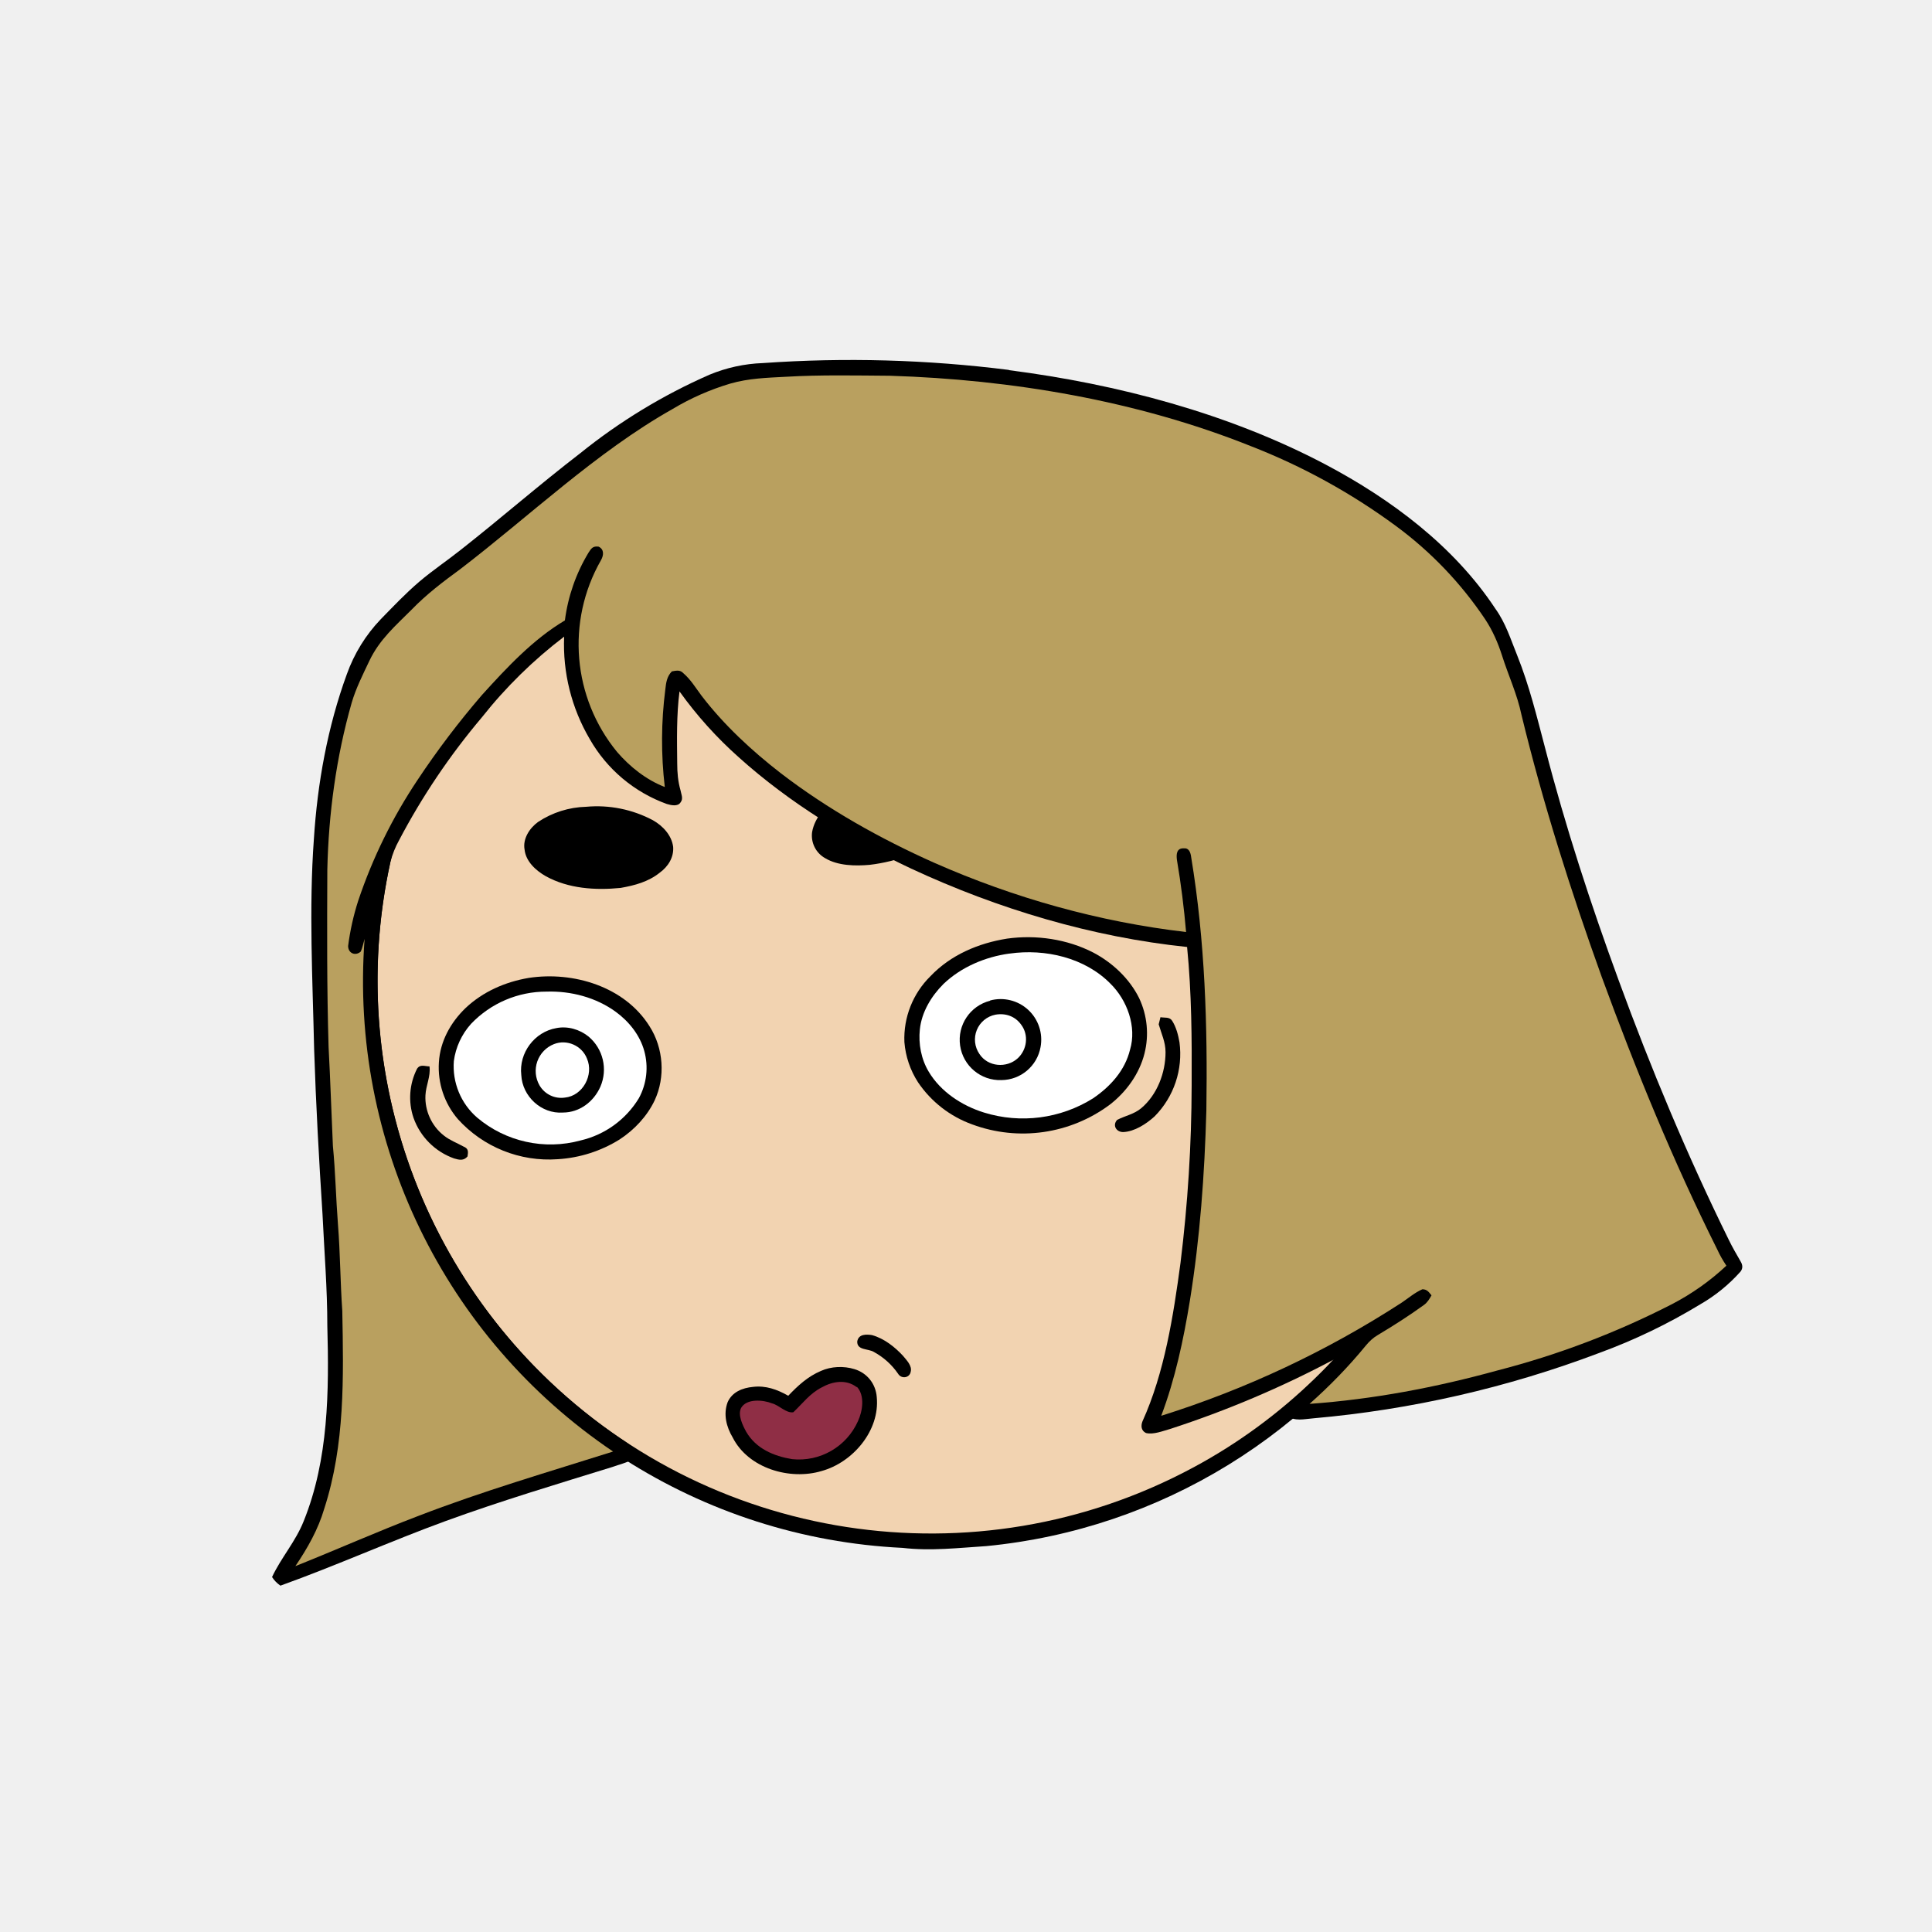
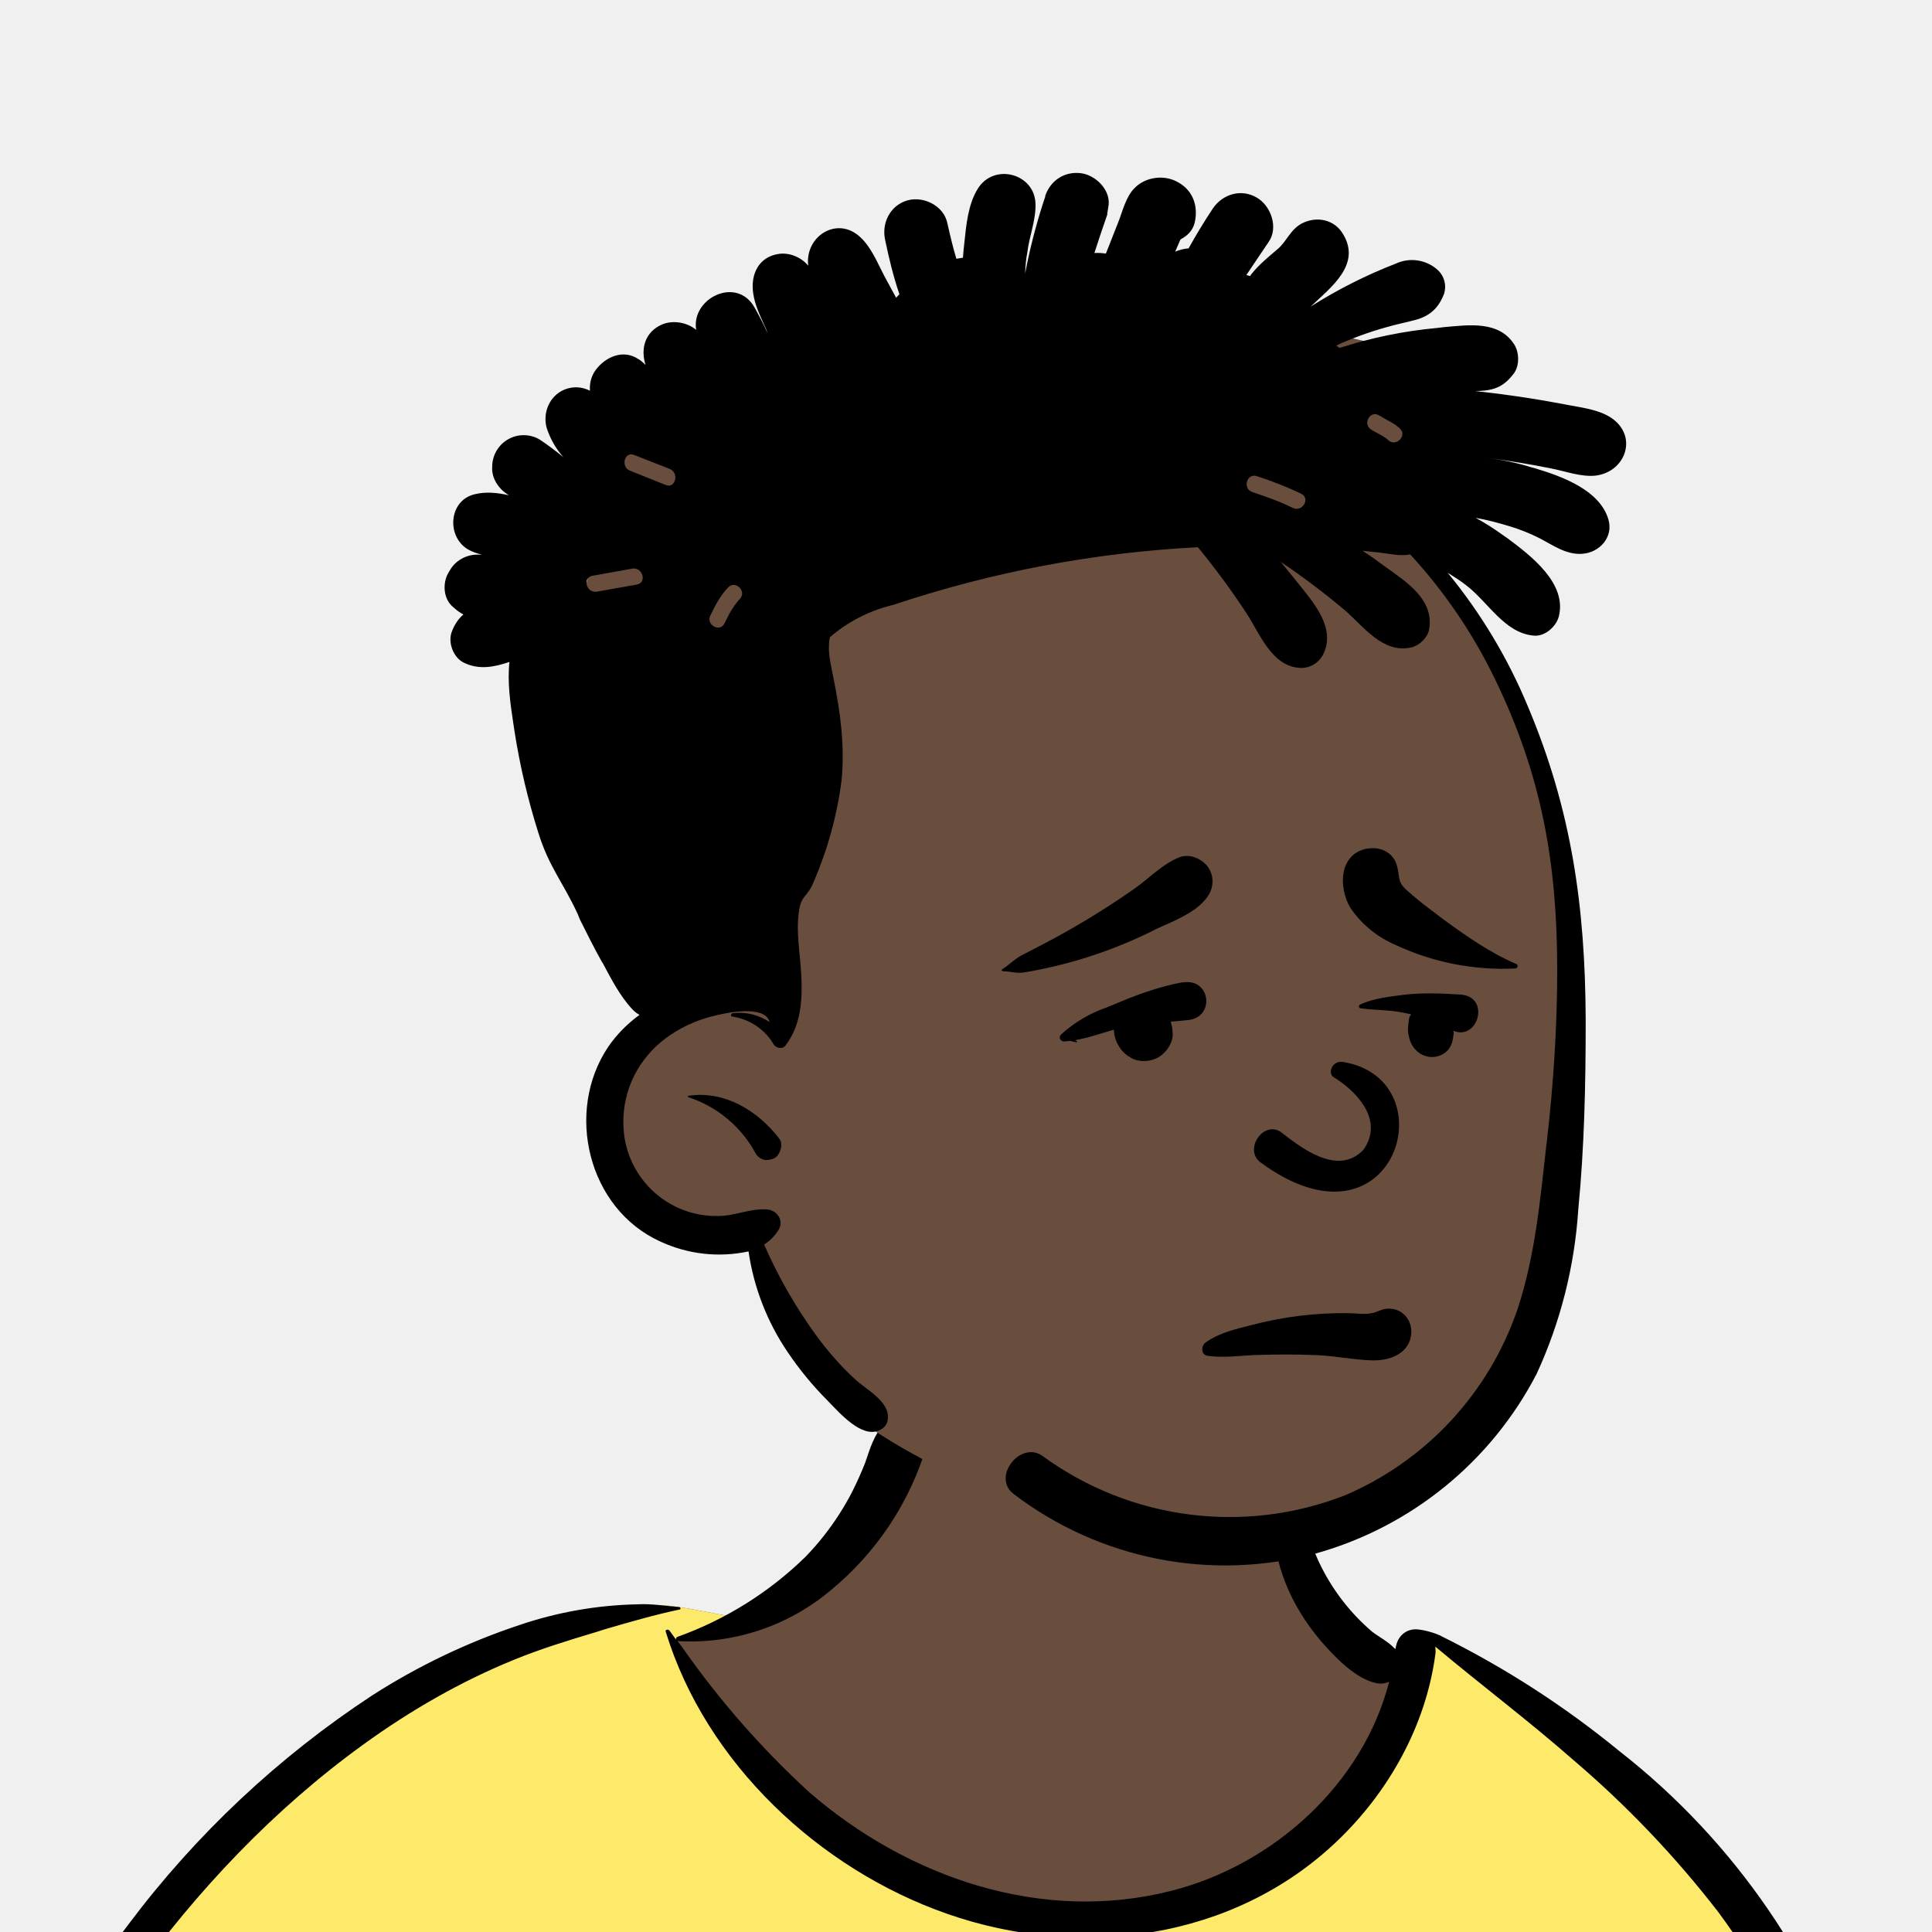
- <svg xmlns="http://www.w3.org/2000/svg" viewBox="0 0 762 762" fill="none" shape-rendering="auto">
+ <svg xmlns="http://www.w3.org/2000/svg" viewBox="0 0 704 704" fill="none" shape-rendering="auto" width="256" height="256">
  <mask id="viewboxMask">
-     <rect width="762" height="762" rx="60.96" ry="60.96" x="0" y="0" fill="#fff" />
+     <rect width="704" height="704" rx="0" ry="0" x="0" y="0" fill="#fff" />
  </mask>
  <g mask="url(#viewboxMask)">
-     <path d="M396 164.8a224.8 224.8 0 0 1 104.8 42.4c6.2 4.9 12.5 9.4 18 15a225.4 225.4 0 0 1 71.8 149 58.5 58.5 0 0 1 50.9 42.2 71 71 0 0 1-27.6 76.5c-11 7.7-24.5 12-38 11.7-5 0-10-1.6-15-1.8-1.9 2.2-3.3 4.9-4.8 7.3A223.3 223.3 0 0 1 389 609.8c-11 .7-21.9 2-33 .7a223.7 223.7 0 0 1-178.8-342.3A223.4 223.4 0 0 1 352 163.5c14.6-1.4 29.4-.3 44 1.3Z" fill="#000" />
-     <path fill-rule="evenodd" clip-rule="evenodd" d="M498.8 213.2A216 216 0 0 0 363 169c-13-.2-26.2 1.6-39 4a218 218 0 0 0-113.6 365.5 218.5 218.5 0 0 0 260.4 40.2c35-18.8 64.2-47.3 84.4-81.5l-3-1.6c-2.8-1.4-5.7-3-8-5-2.2-2-.3-5.8 2.7-4.7 1.5.7 3 1.6 4.4 2.4a55 55 0 0 0 59.6-3.6 64.5 64.5 0 0 0 25-69.8 53.1 53.1 0 0 0-24-31 52.6 52.6 0 0 0-47-2.8c-1.6.8-3.4 1.5-5 1.3-2.5-.2-2.8-4.2-.6-5.2 8-4 16.5-5.6 25.4-6.4a217 217 0 0 0-72-146.4c-4.4-4-8.7-8.1-13.9-11.3Zm107.6 196.2c2-1.2 1.3-5.1-1.4-5-2 0-4.2.8-6.2 1.6l-1.4.4a95.1 95.1 0 0 0-25.5 12.4c-2.2 2-2.2 4.4.1 6.2a92 92 0 0 0 5.2 2.8 36 36 0 0 1 13 9.2c-.2 1.9-2 3.4-3.4 4.5l-.2.2c-3.9 3-8.8 5-13.6 7-2.5 1-4.9 2-7.1 3.1-1.7.8-2.6 2.2-1.6 3.9 1 2 3.2 1.1 5 .5l.6-.2 5.4-2.3c5.4-2.3 11-4.5 15.4-8 2.7-2.1 5.1-5.1 5.4-8.7-.5-3.4-2.7-5.7-5.3-7.8a83 83 0 0 0-11.6-7.2l-1.1-.6c5.4-3 10.8-5.6 16.6-7.7l5-1.7a52 52 0 0 0 6.7-2.6Z" fill="#f2d3b1" />
-     <g transform="translate(-161 -83)">
-       <path d="M558.2 453.2c11.5-1.6 23.7.2 34 5.5 7.6 4 14.3 10.3 18.1 18a32.5 32.5 0 0 1 2.1 21.8c-2 8-7.2 15.2-13.7 20.2a57.4 57.4 0 0 1-54.2 7.8 43.6 43.6 0 0 1-21.4-16.6 34.2 34.2 0 0 1-5.4-15.9 34.5 34.5 0 0 1 10.3-26c8-8.4 18.9-13 30.2-14.8Z" fill="#000" />
-       <path d="M559.2 459.1c14-2 29.7 1.6 39.8 11.9 6.6 6.5 10.4 17 7.7 26-2 8.2-7.7 14.5-14.6 19.2a52 52 0 0 1-43 5.6c-8.7-2.7-17.1-8.2-21.8-16.1-3-5-4.1-11-3.5-16.7.7-6.8 4.5-13.1 9.3-17.9 7-6.7 16.5-10.7 26-12Z" fill="#fff" />
-       <path d="M369.5 468.7c17.6-2.7 37.9 3.4 47.7 19.1 5.5 8.6 6.3 20 2 29.2-3 6.3-8 11.6-13.8 15.4a52 52 0 0 1-24.4 7.8 48.4 48.4 0 0 1-39.4-15.8 31.3 31.3 0 0 1-7.5-22.4c.5-8.3 4.6-15.7 10.5-21.4 6.9-6.5 15.6-10.3 24.9-11.9Z" fill="#000" />
-       <path d="M376.6 474.1c9.6-.3 19.5 2.3 27.3 8 5.2 3.8 9.5 9.2 11.2 15.4a25 25 0 0 1-2.1 18.6 36.6 36.6 0 0 1-23 16.7 44.9 44.9 0 0 1-40.8-9 26.8 26.8 0 0 1-9.2-22.3c.7-5.4 3.1-10.6 6.8-14.7a41 41 0 0 1 29.8-12.7Z" fill="#fff" />
-       <path d="M551.5 477.6a16 16 0 0 1 19.9 18.4A15.8 15.8 0 0 1 556 509a15.9 15.9 0 0 1-4.5-31.3Z" fill="#000" />
-       <path d="M553.6 483.2c4-.7 7.8.6 10.2 4 3 4 2.3 9.8-1.4 13.2-4.4 4-11.8 3.4-15.1-1.7a10 10 0 0 1 6.3-15.5Z" fill="#fff" />
-       <path d="M618.7 484.2c1.7.3 3.6-.2 4.6 1.4 1.6 2.5 2.4 5.6 2.9 8.5a35 35 0 0 1-9.8 29.2c-3.3 3-7.9 6-12.4 6.2-2.8 0-4.3-2.7-2.4-4.8 3.3-1.7 6.6-2.2 9.5-4.6 6.3-5.3 9.6-14 9.6-22.1 0-4-1.6-7.2-2.7-11l.7-2.8ZM380.4 488.5c4.5-.9 9.2.5 12.7 3.3a17 17 0 0 1 4.7 19.8c-2.6 5.9-8.2 10.2-14.8 10.2-8.5.6-16-6.4-16.4-14.8-1-8.7 5.2-17 13.8-18.5Z" fill="#000" />
-       <path d="M379.5 494.8c5.1-2 11 .6 13 5.7 2.8 6.4-1.6 14.7-8.7 15.4a9.9 9.9 0 0 1-10-4.8 11.4 11.4 0 0 1 5.7-16.3Z" fill="#fff" />
-       <path d="M330.4 503.6c.5 4-1.4 7.4-1.6 11.4-.3 6 2.4 12.1 7.3 15.9 2.4 1.9 5 2.8 7.7 4.3 2 .8 1.9 2 1.6 3.9-1.5 1.8-3.3 1.4-5.3.8a26.3 26.3 0 0 1-16-16 25 25 0 0 1 1.4-19.4c1.3-1.9 3-.9 5-.9Z" fill="#000" />
+     <g fill-rule="evenodd" clip-rule="evenodd">
+       <path d="M705.3 1074a2351.1 2351.1 0 0 1-15.6-101c-1-7.7-2.5-16.4 2.7-22 7.3-8 14-14.8 14.8-26.2.8-10.7-2.8-22.4-5-32.8a809.4 809.4 0 0 0-17.3-64.7c-6.6-21.7-13.9-43.2-21.3-64.6-6.9-20-13.5-40.3-22.5-59.5-17-36.5-46-63.5-81.6-81.6-9-4.5-27-20.5-36.3-24-8.5-3.4-8.5 6.3-16.9 2.6-6.7-2.9-13-6.7-16.7-13.2-4-7-14.3-16.9-15.9-25-3.3-17.4.3-32.2-12-45.3a90 90 0 0 0-41.1-23.8c-33.7-9.3-78.5-2.8-98.8 28.5-9.7 14.9-13 33-26.2 45.1-11.4 10.7-8.8 18-23.6 23.4-.9.3-23.6-4.5-24.4-4.2-16.2-3.5-31.7 6.2-46.5 11.8a325.4 325.4 0 0 0-63 32.3 399.2 399.2 0 0 0-102.3 98.5 482.5 482.5 0 0 0-76.4 161c-1.7 6.4-3.5 13-1.5 19.4 1.7 5.3 5.4 9.2 9.8 12.4 6 4.3 18 7 17.7 15.7-.1 6.6-2.4 13.5-3.5 20-1.3 7.7-2.3 15.5-3.4 23.2-4.8 35.4-8.6 71-10.3 106.6a920 920 0 0 0-.5 106c.1 2.3.8 4.5 2 6.2-1 .4-1.2 2.4.1 2.7l2.7.5a12 12 0 0 0 7 2.4l5.5.2c19.3 4 38.6 7.9 58.1 10.8 23.8 3.5 47.6 6.3 71.5 8.7 49.2 4.8 98 3.2 147.1.6a1877 1877 0 0 1 147.4-2c49.2 1.4 98.4 3.5 147.6 4.4 55 1 110-.5 164.8-5 7.5-.5 12.2-6.5 10.7-14-8.9-44.7-19-89.1-27-134Z" fill="#694d3d" />
+       <path d="m201 597.5 1.2-.4c14.5-5.7 29.6-14.8 45.4-11.4.5-.2 10.8 1.9 17.9 3.2l-6.7 7L247 598c40.7 67.1 88.8 100.7 144.3 100.7 55.5 0 97.7-33.6 126.4-100.7l4-1c.4 0 1 .2 1.5.4 9.3 3.6 27.4 19.6 36.3 24.1 35.6 18 64.5 45 81.6 81.6 8.7 18.6 15.2 38 21.8 57.5l.7 2c7.4 21.4 14.7 43 21.3 64.6 6.3 20.4 12 41 16.6 61.8l.7 2.9c2.2 10.4 5.8 22 5 32.8a29 29 0 0 1-3 10.7l-80.4 29 38.4 261.3c-35.1 1.5-70.3 2-105.5 1.3-49.2-.9-98.4-3-147.6-4.3-47.7-1.2-95.3-.7-143 1.7l-12 .6a946.3 946.3 0 0 1-139.5-1l-3.1-.3v-38.3l16.3-212.9-83-15.6-81.3-39.5a21.7 21.7 0 0 1-5.6-8.8c-1.9-6-.5-12 1-18l.5-1.3a492.8 492.8 0 0 1 76.4-161A399.3 399.3 0 0 1 138 629.7c19.8-13 40.9-23.9 63-32.3Z" fill="#fdea6b" />
+       <path d="M232.2 584.6c5.1-.3 10.3.6 15.4 1 .4.1.6.8 0 .9-9 1.9-18 4.5-26.9 7.1l-3.8 1.2c-10 3-19.8 6-29.6 10-19.4 7.9-37.8 18.5-54.8 30.8C67.2 682.8 20 754.3-9.9 828.3a526 526 0 0 0-24.3 77c-.4 1.6-2 5.4-1 7 .7 1.3 3.6 2.1 5 2.9l4.5 2.3 25.2 12.9 2.3 1.1c38 18.6 78.4 34.4 121 35.5l.4-3.7a342 342 0 0 1 9.9-60c.3-1 1.6-.6 1.7.3 3 23.1 2 46.4 1 69.7-1.8 41-4.3 82.2-6.5 123.3-1.2 20.6-2.6 41-3.9 61.7-1.3 20.5-1.7 41.6-4.7 62-.6 4.6-6 7-10 6.6-4.4-.5-7.9-4.5-8-9 0-11.9 1.5-24 2.4-35.8l2.5-33.8c3.1-41.1 6.8-82.2 10.2-123.3a4771 4771 0 0 1 3.8-43.7C76.4 979.8 34.2 963-6.1 943.5c-.6 13.2-2 26.5-3.4 39.6-3.8 36.8-7.1 73.6-9.6 110.5a2254.2 2254.2 0 0 0-4.2 92.7l-.2 7c0 4.4-.5 8.5-4.3 11.7-3.7 3.3-8.9 3.5-12.6 0-5-4.6-4.2-10.9-4-17.1a1675.6 1675.6 0 0 1 1.8-47.2 1321 1321 0 0 1 10.5-109.5l2-14c3.5-26 7.5-52.7 15.5-77.9-3.1-1.5-6.2-3-9.3-4.7-5.5-2.7-11.2-5.4-16.6-8.4-4.2-2.5-7.9-5.8-9-10.8-1.4-5.5.6-11.5 2-16.9v-.4a502 502 0 0 1 26.6-80 523.2 523.2 0 0 1 67.8-117 353.8 353.8 0 0 1 88.7-83.3 239 239 0 0 1 53.8-25.7 142.6 142.6 0 0 1 42.8-7.5Zm90.1-66c6-6.5 18.1.2 15.2 8.8a108.2 108.2 0 0 1-34.7 52A79.4 79.4 0 0 1 247 598l1.7 2.4a321.1 321.1 0 0 0 46.1 52.6c36 31.2 84.8 48 132 36 37.1-9.4 69.8-38.8 79.4-76.2-1.3.6-3 .9-4.8.5-7.7-1.7-15.3-9.8-20.3-15.6-5.3-6.3-9.5-13-12.6-20.7-5.6-14-7.4-32.1.3-45.7 1-1.7 3-.7 3.3 1l.3 2.5c1.5 12.7 3.3 25 9.3 36.6a76 76 0 0 0 18.2 23.1c2.6 2 5.8 3.6 8.1 6l.5.4c.6-5 4.1-7.3 7.6-7.2 3.3.2 7.3 1.6 8.8 2.3l.1.1a341 341 0 0 1 65.1 42 259 259 0 0 1 88.4 129c7.5 25.3 11.8 51.4 16.3 77.4l2.8 16c4.2 23.9 8.9 48.4 18.4 70.7 2.5 5.7.6 11.1-5.5 13.4A1493 1493 0 0 1 688 953c3.7 16 6 32.5 8.7 48.5 6 34.1 13.2 68 19.4 102 3.2 17.5 6.1 35 9.3 52.3l4.7 25.2 2.4 13.6.1.7c.5 2.4 1 4.9.4 7.3-.8 2.7-2.9 4.6-4.8 6.6-1.6 1.6-3.8 1.6-5.7.7l-.7-.3c-3.4-1.6-6-3.2-7.3-7-.7-2.5-1-5.2-1.5-7.7a3535.6 3535.6 0 0 1-7.8-43.6l-1.6-9.1c-5.2-31.4-10.2-62.9-12.8-94.5-1-14-2.3-28.1-3.5-42.2l-.9-10.5c-1.1-13.3-2.5-27-2.7-40.5l-4.5 1.6L657 964c-5.5 2-12.5 6-18.4 5.2-2.9-.3-5-1.2-6.8-2.9 2 28.8 4.8 57.4 8.5 86a1965.7 1965.7 0 0 0 22 135c.6 3.2 1.4 6.4 1.9 9.6.5 3.7-.5 5.9-2.5 9-1.7 2.4-5 3.7-7.8 2-3.6-2.3-5.5-4.3-6.5-8.4-1-3.7-1.6-7.6-2.3-11.4a1654.2 1654.2 0 0 1-11.4-65.2c-7.8-52-12.7-104.4-15.2-156.8a1388 1388 0 0 1-1.4-77.8c0-13.3.5-26.6 1.4-39.9 1-13.4 3-26.5 4.8-39.8 0-.5.7-.5.7 0 .8 14.9 2.1 29.8 2.8 44.7.6 14.3.9 28.5 1.4 42.8.6 18.7 1.5 37.5 2.7 56.2a9.6 9.6 0 0 1 8.5-3.1c4.7-1 9.7-3.4 14.1-5l16.8-5.5 26.4-8.7a679 679 0 0 1-18-80.8l-2-12.3c-4-24.2-8.5-48.5-15.8-72a229.8 229.8 0 0 0-34.8-68.2 370.2 370.2 0 0 0-52.7-55.3C557 627 539.7 614 523 600c.1.9.2 2 0 3-3.5 25.9-17 50-35.8 67.9-37.7 36-93.6 43.4-142 26.5-46.7-16.3-88-55-102.6-102.8-.3-.8.8-1 1.3-.5l2.4 3.3c0-.4.2-.9.7-1a129 129 0 0 0 46.6-29.2 100.2 100.2 0 0 0 21.3-33.3l.4-1c1.7-5 3.2-10.2 7-14.2Z" fill="#000" />
    </g>
-     <g transform="translate(-161 -83)">
-       <path d="M523.2 384.4c6.2-.5 13.1-.6 18.5 3a10 10 0 0 1 4.5 10.7c-1.6 6.1-6.7 10.9-11.6 14.4a67.6 67.6 0 0 1-30.6 11.6c-5.6.5-12.5.4-17.5-2.6a10.2 10.2 0 0 1-5.2-10.3c1-5.8 5.5-10.5 10-14 9.1-7 20.5-11.3 32-12.8ZM392.2 401.2a47 47 0 0 1 26.3 5.3c3.9 2.2 7.4 5.9 8 10.5.3 4.2-2 7.8-5.3 10.2-4.5 3.6-9.8 5-15.4 6-10 1-20.6.3-29.5-4.6-3.9-2.2-7.9-5.8-8.4-10.5-.8-4.3 2-8.5 5.3-10.9a36 36 0 0 1 19-6Z" fill="#000" />
+     <g transform="matrix(.99789 0 0 1 156 62)">
+       <g fill-rule="evenodd" clip-rule="evenodd">
+         <path d="M68 102.4a35.3 35.3 0 0 1 19-11 139 139 0 0 0-19 11Zm-10.2 48c-1-4.3-1.5-8.5-1.7-12.8a9 9 0 0 0 5 3.5c-1.3 3-2.4 6.1-3.3 9.3Zm347 66.5c-6-25-33.9-72.9-40.5-82-7.1-23 32-41.2 10.7-59.1-9.6-8-22.4-11-34.3-13.8a376.8 376.8 0 0 0-248 26.7 36.2 36.2 0 0 0-32.3 10.7c-39.8 40 14.4 112.3 26.3 157.4 20.4 50.3-21.6 58.8-17 101.4 3.4 22 25.7 27.8 44.5 31 3 .8 7 1 8 4a83 83 0 0 0 27.5 48.4c-1.2 3.7-.3 8 4 11.3a212.9 212.9 0 0 0 137.4 41 132.1 132.1 0 0 0 95.6-45C427 394.5 422.1 323 414 258.3c-5.7-45 1.5 2.6-9-41.5Z" fill="#694d3d" />
+         <path d="M225.3 9.5c1.9-5.7 7-9.1 13-8.4 5.2.6 10.8 5.8 10.2 11.6l-.5 3.1v.4a550.3 550.3 0 0 0-4.7 14c1.3-.1 2.8 0 4.2.2L252 19c1.6-4 2.8-9.4 6-12.5 4-4.1 11-5 16-2 5.3 3 7.2 8.5 6 14.3-.6 3-2.6 5-5 6.3l-.3.2-1.9 4.4a15.8 15.8 0 0 1 4.9-1.2 215 215 0 0 1 8.7-14.3c3.5-5.4 10.4-7.6 16.2-4.2 5.2 3 8 11 4.3 16.2l-8.1 12 1.3.4.6-.8c2.9-3.6 6.2-6.2 9.7-9.2 3.2-2.8 4.6-7.2 8.9-9.3 5.3-2.6 11.7-1.3 14.8 4 6.8 11.2-4.6 19.5-11.8 26.4A179 179 0 0 1 353.5 34a14 14 0 0 1 15.3 2.5A8.3 8.3 0 0 1 371 45c-1.9 5-4.9 8-10.2 9.5-3.7 1-7.4 1.7-11.1 2.8a124 124 0 0 0-18.1 6.6l1.2.9a164.7 164.7 0 0 1 35.7-7.3l2.5-.3c9.1-.8 20-2.4 25.6 6.3 1.8 2.8 2 7.5 0 10.4-4 5.4-7.8 6.5-14.2 6.6a400.6 400.6 0 0 1 31.9 4.7l2.1.4c5.3 1 11.2 1.7 15.7 4.7 9.8 6.7 5.2 19.6-5.7 21-5.3.6-11.1-1.6-16.3-2.6a336.7 336.7 0 0 0-23-3.8c5.4.7 10.7 1.8 15.8 3.4l1.5.4c10 3 23.5 8 26.6 18.6 1.9 6.5-3.3 12.1-9.6 12.5-5.8.4-10.6-3.1-15.6-5.7a66.2 66.2 0 0 0-11.1-4.4c-4-1.2-8.1-2.3-12.2-3 3.4 1.8 6.8 4 10 6.3l1.6 1.1c8.6 6.4 21.8 16.4 18.8 28.5-1 3.8-5.2 7.5-9.3 7-10.6-1-16.5-12.2-24.5-18.3-2-1.6-4.4-3.1-6.8-4.6a193.3 193.3 0 0 1 29.2 48.5c16.1 38 21 73.2 21.2 114.1v1.3c0 22.6-.5 45.5-2.7 68a169 169 0 0 1-15.2 60 130.4 130.4 0 0 1-80.4 65.4 127.6 127.6 0 0 1-110.7-21.7c-7.9-6.2 2.6-19.4 10.6-13.8A116 116 0 0 0 335 482.8a113.8 113.8 0 0 0 62.9-68c6.3-19.1 8.2-39.5 10.4-59.3l.2-1.4c2.4-20.7 3.8-41.7 3.8-62.6 0-38.8-5.6-70.8-22.7-106a187 187 0 0 0-31-45.5c-3.7.8-7.8-.3-11.6-.7l-5.8-.6c2 1.3 4 2.6 5.8 4l2.5 1.8c8 5.7 18 12.1 16 23-.6 3-3.6 5.7-6.4 6.4-10.4 2.4-17.5-7.6-24.4-13.6a284.4 284.4 0 0 0-23.4-17.6l4.1 5 2 2.5c6 7.4 14.5 17 9.2 26.7a9 9 0 0 1-7.8 4.5c-10.7-.3-15-12.4-20-20a279.9 279.9 0 0 0-17.7-24 418.8 418.8 0 0 0-111.2 21l-1.2.3a55 55 0 0 0-22 11.5c-.8 3.9-.1 8 .7 11.8l.6 3c2.5 12.4 4.2 24.5 3 37.2a137 137 0 0 1-10.2 37.1c-2.3 5.8-4.6 4.7-5.4 10.9-.7 4.7-.3 9.5.1 14.2l.4 4c.9 10.6 1.3 22-5.5 30.7-1.1 1.3-3.4.8-4.2-.5l-1-1.6a21.3 21.3 0 0 0-14.2-8.6c-.7-.1-.4-1 .2-1.2 5-.6 9.6.7 13.5 3.2-1.8-6.5-16.4-3.3-21.2-2h-.1c-6 1.6-11.6 4.2-16.6 7.9-10 7.4-15.8 19-15.5 31.3a33.9 33.9 0 0 0 34.6 33.5c6.1 0 11.6-2.8 17.8-2.4 3.6.2 6.4 4 4.3 7.4a17 17 0 0 1-5.3 5.4 176 176 0 0 0 19 33.1c4.2 5.7 8.8 11 14 15.8 4 3.8 12.7 8.1 12.2 14.4-.1 2.2-1.3 3.6-3.4 4.5-6.4 2.6-14.2-6.4-18.5-10.8l-.3-.3a119.5 119.5 0 0 1-14.4-17.5A87.7 87.7 0 0 1 117 394a51 51 0 0 1-32.2-3.6c-26.4-11.9-35-47.3-19-71 3.1-4.5 7-8.4 11.4-11.6-1-.5-1.8-1.2-2.6-2-4.5-4.8-7.7-11-10.8-16.8l-.4-.6c-2.8-5-5.4-10.2-8-15.4l-.8-2c-5.5-11.8-10.4-17-14.3-29.4a250 250 0 0 1-8.7-36.8l-.5-3.3c-1.1-7.2-2.2-15-1.4-22.3-5.6 1.9-11.2 3-16.8.2-3.6-1.8-5.6-7-4.4-10.8 1-2.8 2.4-5 4.4-6.7-1.2-.6-2.3-1.4-3.2-2.2l-.8-.7c-3.4-3-3.6-8.5-1.6-12.1l.6-1c2-3.6 6-5.8 10-5.8h1.8c-1.8-.4-3.6-1-5.3-2-7.8-4.8-6.8-17.8 2.6-20 4-1 8.3-.6 12.6.4-.2 0-.3-.2-.5-.3-3.3-2-6-6-5.7-10a11.5 11.5 0 0 1 17.4-10c3 2 5.8 4.1 8.6 6.4a29.7 29.7 0 0 1-6.2-11c-1.2-5 .8-10.4 5.3-13a11 11 0 0 1 10.6-.2c-.2-2.6.4-5.3 2.1-7.6 3.6-4.8 10-7.6 15.5-4 .8.4 1.7 1.2 2.7 2.2-1.9-6-.2-12.1 6.1-14.8 3.9-1.6 9-.8 12.4 2-2-11.4 14.8-19.9 21.4-8 1.5 2.7 3 5.5 4.3 8.4l.5 1-.3-.7-.3-.8c-1.9-4.3-4.2-8.7-4.8-13.3-1-6.8 2-13.3 9.5-14.3 3.8-.5 8 1.2 10.6 4.3-1.3-10.6 10.5-18.3 19-10.4 4 3.7 6.2 9.2 8.7 14l4.4 8.1 1.2-1.3c-2.2-6.4-3.8-13-5.2-19.7-1.4-6.2 1.8-12.7 8.2-14.5 5.9-1.6 13.2 2 14.5 8.3 1 4.4 2 8.7 3.3 13l2.4-.4.2-2.5.3-2.8c.7-6.7 1.4-14.2 4.9-19.8 5.9-9.6 21-5.6 21.1 5.7.1 5.9-2.3 11.7-3 17.5-.5 2.5-.7 5.1-.8 7.7 1.6-8.5 3.8-17 6.4-25.2l1-3ZM95 337.3c13.3-2 25.4 5.4 33.3 15.7 1.4 2 .4 4.6-.8 6.2-1 1.1-2.2 1.3-3.6 1.5-1.7.2-3.7-1.1-4.4-2.6A43 43 0 0 0 95 337.8c-.1 0-.2-.4 0-.5Zm18.4-180.6.4-.4c2.7-2.8-1.5-7-4.2-4.3-2.9 3-4.7 6.5-6.5 10.2-1.8 3.4 3.4 6.4 5.1 3l.8-1.6a31 31 0 0 1 4.4-6.9ZM76.2 151c3.8-.6 2.2-6.4-1.6-5.8L60 147.8c-3.8.7-2.2 6.4 1.6 5.8l14.7-2.6Zm226.4-39.5c-3.7-1.2-5.3 4.6-1.6 5.8 5 1.7 10 3.4 14.8 5.8 3.5 1.6 6.5-3.5 3-5.2a132 132 0 0 0-16.2-6.4Zm-227.3-7.7c-3.6-1.5-5.1 4.3-1.6 5.7l13 5.2c3.6 1.5 5.1-4.3 1.6-5.8l-13-5.1Zm272.5-14.1-.5-.3c-3.2-2.1-6.2 3-3 5.1 2 1.3 4.2 2.1 6 3.6l.3.3c2.8 2.6 7-1.6 4.3-4.2-2-2-4.7-3-7-4.5Z" fill="#000" />
+       </g>
    </g>
-     <g transform="translate(-161 -83)">
-       <path d="M505 609.6c4.7 1.3 9 4.7 12.2 8.2 1.4 1.7 3.6 3.9 3 6.2-.4 2.5-3.7 3-5 .8a27.5 27.5 0 0 0-9.4-8.5c-2.3-1.5-6.8-.6-6.7-4.2.5-3 3.6-2.9 6-2.5ZM498 623c5 1.5 8.4 5.8 8.8 11 1.3 13.2-9.4 25.8-21.8 29.2-12.4 3.7-28.8-1-35-13.2-2.5-4.2-3.8-9.2-2-14 1.8-4 5.8-5.6 10-6 5-.6 9.5 1 13.9 3.5 3.8-4 7.7-7.6 12.9-9.8 4-1.8 9-2 13.2-.7Z" fill="#000" />
-       <path d="M499 630c3.2 3.5 2.2 9.6.4 13.5a25.5 25.5 0 0 1-26 15c-7.2-1.2-14.2-4.1-18.1-10.8-1.4-2.6-3.4-6.6-2-9.4 2.2-3.8 8.7-3.2 12.2-1.8 2.8.7 5.6 4 8.4 3.5 3.7-3.5 6.5-7.4 11.2-9.8 4.3-2.4 9.6-3.3 13.8-.1Z" fill="#8F2E45" />
+     <g transform="translate(315 248)">
+       <path fill-rule="evenodd" clip-rule="evenodd" d="M189 229.1c6.4-1.5 11.3 3.9 10.1 10-1.3 6.6-8.3 8.8-14.2 8.6-6.7-.2-13.3-1.6-20-1.9-7-.3-13.8-.3-20.7-.1-6.4.1-13 1.3-19.3.3-2.4-.4-2.2-3.7-.6-4.8 4.8-3.5 11-4.9 16.5-6.3a131.8 131.8 0 0 1 35.4-4.4c2.7 0 6 .6 8.7 0 1.3-.2 2.7-1 4.2-1.4Zm-18.2-84.7c7.6 4.6 19 15.3 11 26.6-9.6 10-23.4-1.4-30.2-6.6-6.3-4-13.3 6.3-7.5 11 49 36.3 69-29.8 30.5-36.4-4.2-.8-5.8 4-3.8 5.4ZM116.1 110c10-1.7 11.8 12.7 1.8 13.7l-6.3.6.5 2 .2 2c.3 3.5-2.2 7.2-5.1 8.9-3 1.8-7.5 2-10.5 0a11 11 0 0 1-4-4 11.5 11.5 0 0 1-1.8-6c-4.6 1.3-9.3 3-14 3.8l.5.5c.1.2 0 .4-.2.3l-2.3-.5-2.2.2c-1.2 0-2.2-1.5-1-2.6a47.7 47.7 0 0 1 16.3-9.7l5.6-2.3c7.2-3 14.8-5.6 22.5-7Zm81.2 4.4c6.6-.7 13.2-.4 19.8 0 11.2.7 6.5 17-2.5 13.2.1.6.2 1.2 0 1.7-.3 2.9-1.2 5.3-3.8 6.8a8 8 0 0 1-8 0 9.3 9.3 0 0 1-4.4-6.4c-.6-2.2-.3-4 0-6.1 0-.7.4-1.4.8-2l-1.9-.4c-5.6-1.3-11-1-16.6-1.8-.6-.1-.7-1-.2-1.3 5-2.4 11.4-3 16.8-3.7ZM115 64.3c3.9-1.4 8.7 1 10.6 4.3 2.2 3.8 1.3 8.2-1.5 11.3-4.1 5-12.1 8-18 10.7l-.5.3a167.4 167.4 0 0 1-47.8 15.5c-2.7.3-4.8-.5-7.4-.5-.4 0-.5-.5-.2-.7 2.4-1.5 4.2-3.5 6.9-5l8.3-4.3a299.3 299.3 0 0 0 33.3-20.3c5.3-3.8 10.2-9 16.3-11.3Zm68-3c4.8-1 9.6 1.2 11 6 1.3 4.7 0 5.7 3.5 9 3 2.7 6 5.1 9.1 7.4l4.6 3.5c8.4 6.1 16.8 12 26.4 16.1.8.4.3 1.6-.4 1.6a92 92 0 0 1-43.7-8.6A37.6 37.6 0 0 1 177 82.7c-4.3-7.3-4.2-19.5 6.2-21.5Z" fill="#000" />
    </g>
-     <g transform="translate(-161 -83)" />
-     <g transform="translate(-161 -83)" />
-     <g transform="translate(-161 -83)">
-       <path d="M559 229c42.7 5.5 86.5 17 124.8 37.2 25.9 13.7 50.7 32.2 67 56.9 4.1 5.7 6 12 8.6 18.4 4.8 12 7.7 24 11 36.5 8 31 18 61.6 29 91.6 12.8 35 27.1 69.2 43.5 102.5 1.4 2.9 3 5.6 4.6 8.4.8 1.3 1 2.7 0 4a64 64 0 0 1-16 13 226 226 0 0 1-39.7 19.1A423.3 423.3 0 0 1 679 642.4c-3.9.3-7 1.3-10.6-1 .4-2.5.4-4.6 2.5-6.4 5.5-5 11-10.2 16.2-15.8a402.6 402.6 0 0 1-64.6 27.4c-2.9.8-6.5 2.3-9.5 1.6-1.9-.9-2.1-2.8-1.4-4.6 8.7-19.2 12.2-41.7 15-62.5a579 579 0 0 0 4.4-70c.1-18.2 0-36.5-1.8-54.6-37.5-3.9-74.6-15-108.8-30.9-24.2-11.4-48-25.9-68-43.9a157.3 157.3 0 0 1-23.4-26c-1.2 9.4-1 18.9-.9 28.4 0 3.6.3 7.1 1.3 10.6.3 1.7 1.2 3.3 0 4.8-1.1 1.7-3.7 1.1-5.4.6a57.4 57.4 0 0 1-30.4-25.6 73.7 73.7 0 0 1-10.1-40.4A181.7 181.7 0 0 0 351 366a269 269 0 0 0-32.6 48.4 36.7 36.7 0 0 0-3.4 8.5 218.3 218.3 0 0 0 92.4 228.6c1.2.8 2.4 1.6 3.5 2.6.7 1.7 1 3-.4 4.5-2.4 1.4-5.3 2-8 3-22 6.8-44 13.4-65.7 21.3-21.9 8-43.2 17.6-65.2 25.5-1.4-1-2.4-2-3.3-3.4 3.6-7.7 9.3-14 12.5-22.1 9.8-24.3 10-51.2 9.3-77 0-14.7-1.2-29.3-1.9-44-1.4-21.7-2.6-43.3-3.3-65-.6-27.3-2.1-55.7-.1-83 1.4-22 5.4-44.2 13-65a61 61 0 0 1 13.4-21.7c4.9-5 9.8-10.2 15.2-14.8 5.3-4.5 11-8.3 16.4-12.6 15.9-12.5 31-25.7 47-38a225.5 225.5 0 0 1 51-31 60.4 60.4 0 0 1 21.1-4.6 496 496 0 0 1 97 2.7Z" fill="#000" />
-       <path d="M512 231.2c48 1.5 97.4 9.8 142.2 27.7a248 248 0 0 1 57.3 31.5 148 148 0 0 1 35.3 36.9c2.9 4.4 5 9.2 6.6 14.2 2.5 7.9 6 15.3 7.7 23.5 8.5 35 19.4 69.3 31.6 103.2 13.4 36.6 28.2 72.8 45.6 107.6 1 2.2 2.2 4.3 3.6 6.4a96.3 96.3 0 0 1-21.5 15.2 332 332 0 0 1-68.7 26.1c-24.3 6.7-49 11.4-74.2 13.2 8-7.1 15.4-14.7 22.2-23 1.4-1.7 2.9-3.1 4.8-4.2 6.2-3.7 12.3-7.6 18.1-11.8 1.4-1 2.2-2.4 3-3.8-1-1.2-1.7-2.4-3.6-2.4-3 1.3-5.5 3.5-8.2 5.3a387.7 387.7 0 0 1-94.8 44.6c5.5-14.5 8.8-30.1 11.3-45.4 4-24.8 5.8-49.8 6.5-75 .5-33.6-.5-66.7-6-100-.2-1.6-.8-3.6-2.8-3.4-3-.2-3.1 2.4-2.8 4.6 1.6 9.4 2.8 19 3.6 28.4-34.3-4-67.8-13.4-99.3-27.3-21.3-9.5-42-21.1-60.5-35.3-11.5-8.9-22.5-19.1-31.3-30.6-2.4-3.2-4.2-6.3-7.2-8.9-1.3-1.4-2.8-1-4.5-.7-2 2-2.3 4.5-2.6 7.2a157 157 0 0 0-.2 38.4c-7.3-2.8-13.8-8-18.8-13.8A66.9 66.9 0 0 1 398 304c1.1-1.9 1.4-4.3-.9-5.4-2.3-.3-2.9.7-4 2.4a68.5 68.5 0 0 0-9.3 26.7c-12.5 7.4-23 18.7-32.7 29.4a337.3 337.3 0 0 0-25.4 33.5 200.6 200.6 0 0 0-23.4 47.6 99.9 99.9 0 0 0-4 17.9c0 2.9 2.9 4.1 5 2.2.7-1.6 1-3.3 1.5-5a223.8 223.8 0 0 0 98 202.2c-25.3 8-51.7 15.7-76.8 25.4-16.3 6.2-32.2 13.3-48.5 19.8 4.8-7.1 9-14.5 11.4-22.7 8.2-25.3 7.6-51.8 7.1-78-.8-11.4-.8-22.7-1.7-34-.8-10.3-1-20.7-2-31-.6-13-1-26-1.7-39-.7-23.3-.6-46.7-.5-70 .5-22.2 3.5-44.4 9.6-65.8 1.7-5.8 4.4-11.1 7-16.6 4-8.4 10.3-13.8 16.7-20.2 5.8-6 12.4-11 19.1-15.9 27.3-20.9 53.8-46.3 83.8-63.2a99.5 99.5 0 0 1 22.7-10c7.3-2.1 14.4-2.3 22-2.7 13.6-.8 27.4-.5 41-.4Z" fill="#b9a05f" />
-     </g>
-     <g transform="translate(-161 -83)" />
+     <g transform="translate(279 400)" />
+     <g transform="translate(179 343)" />
+     <g transform="translate(203 303)" />
  </g>
</svg>
